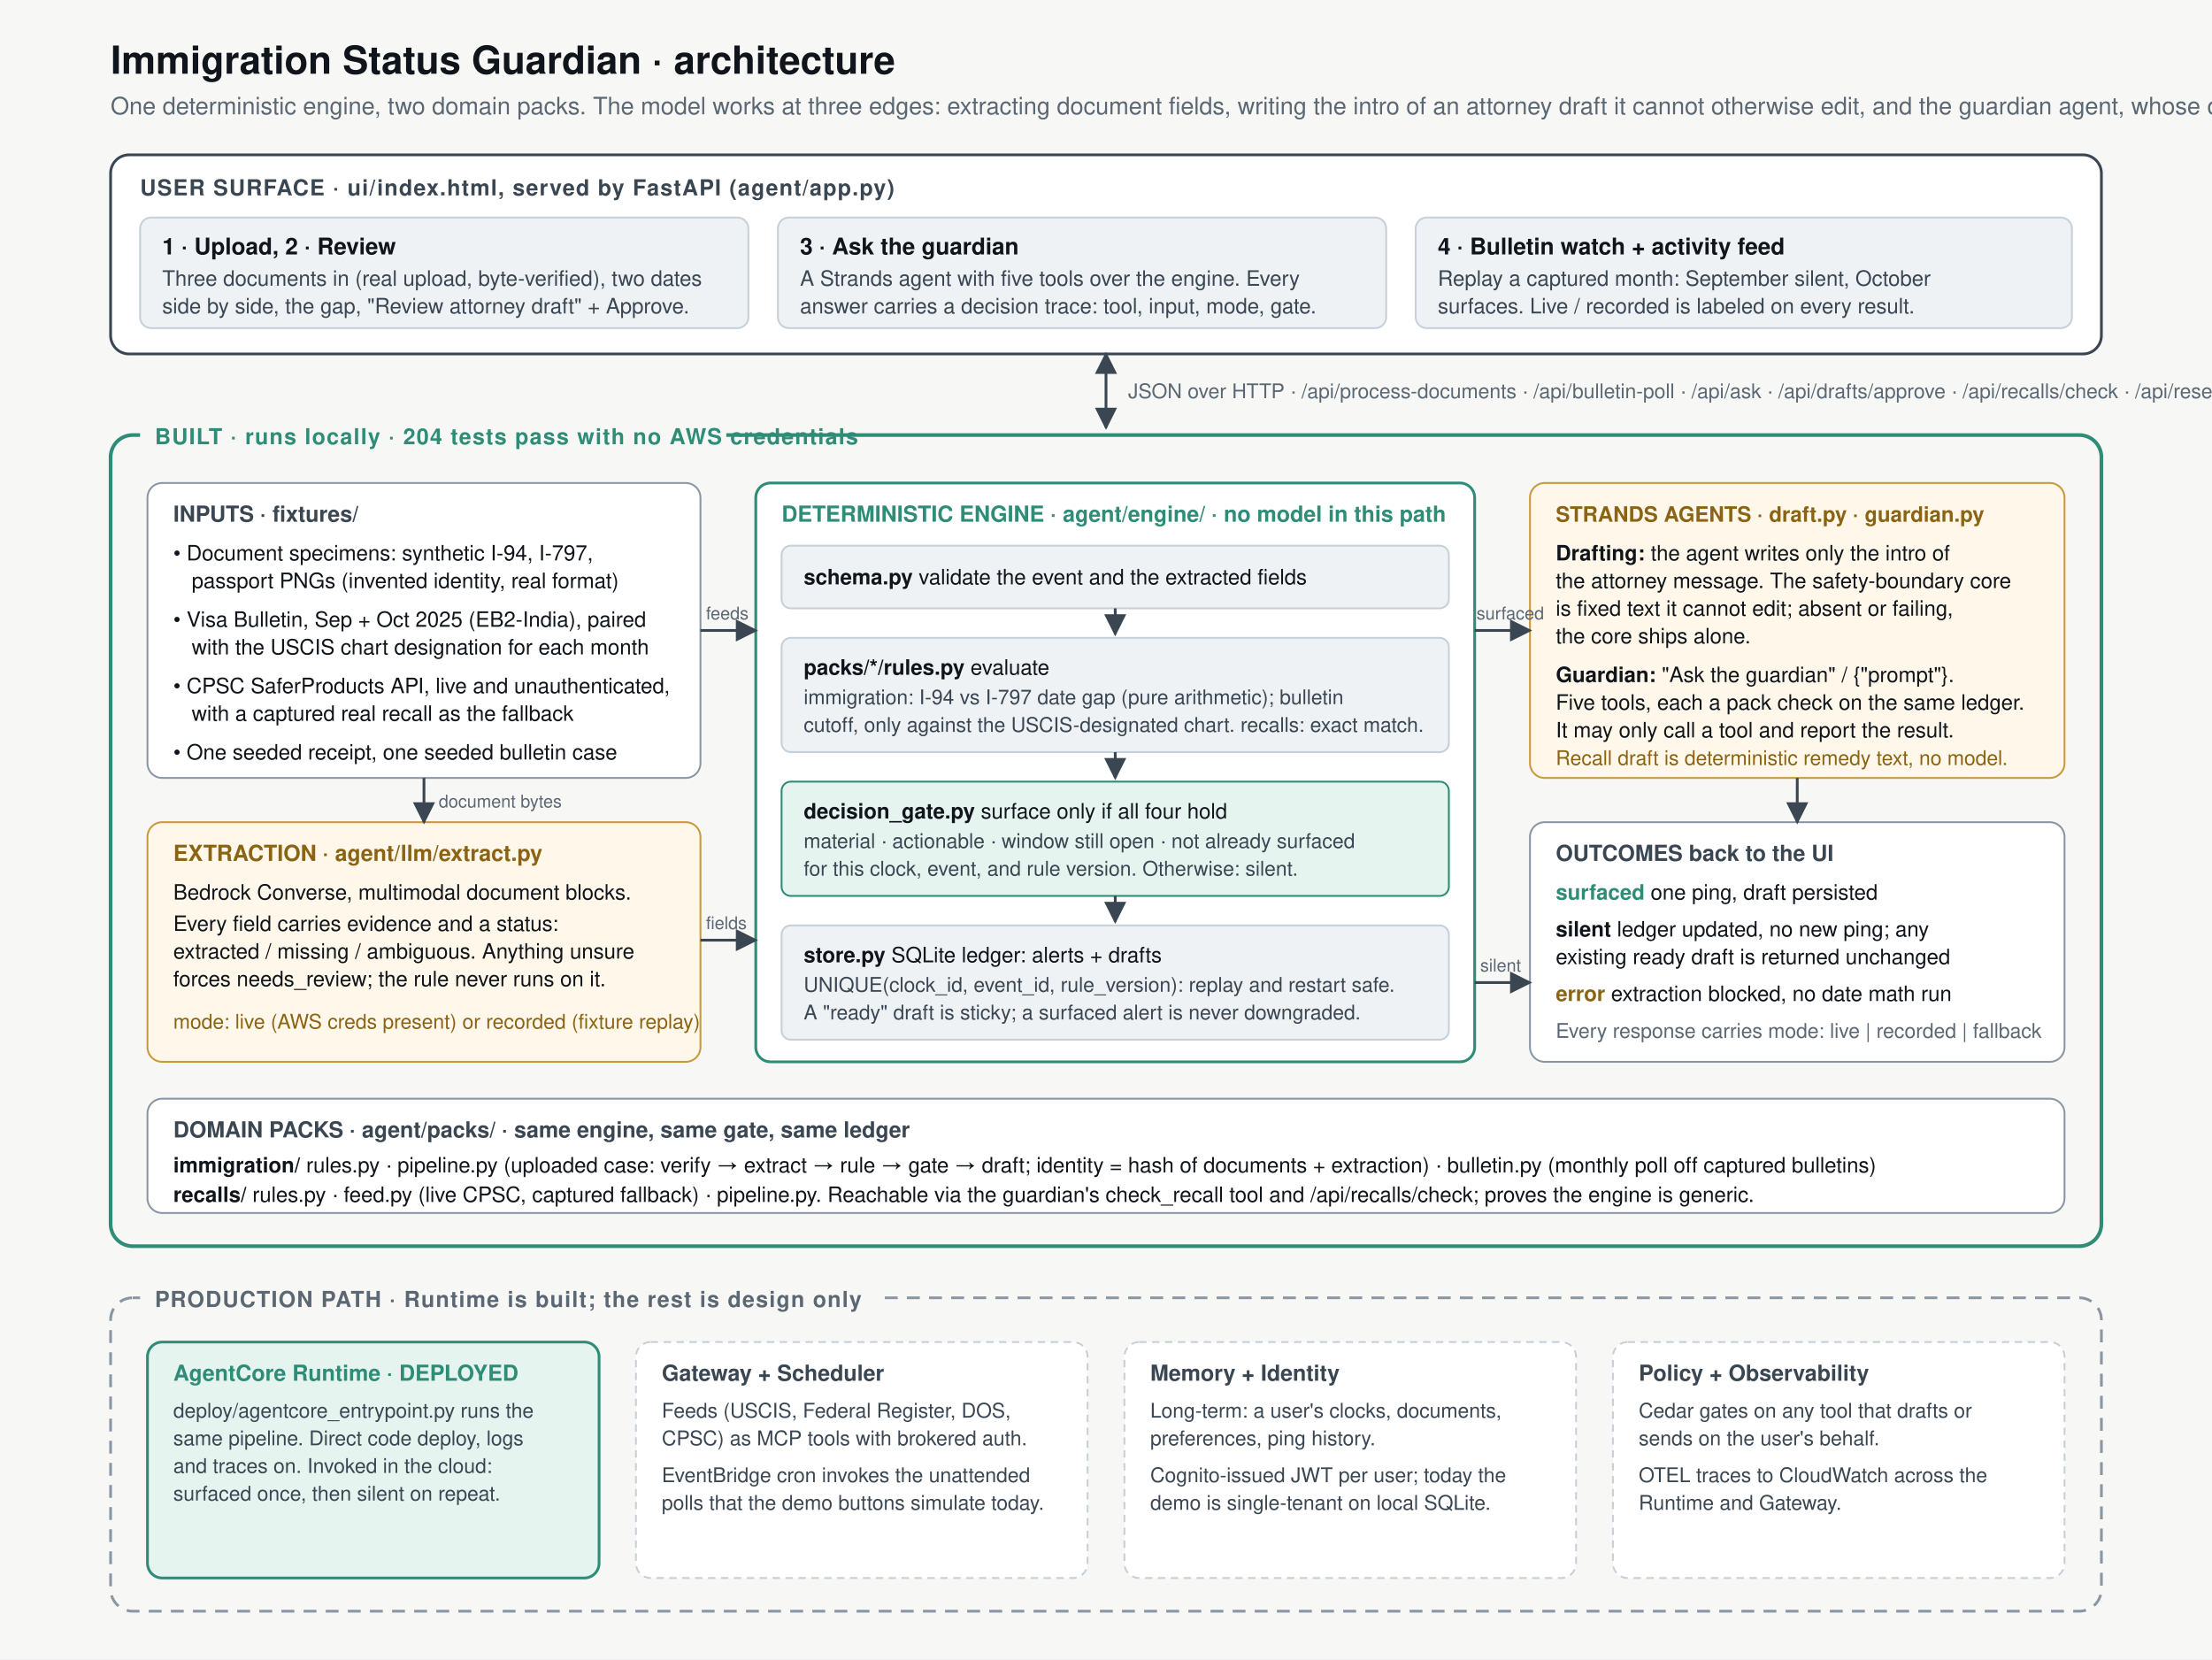
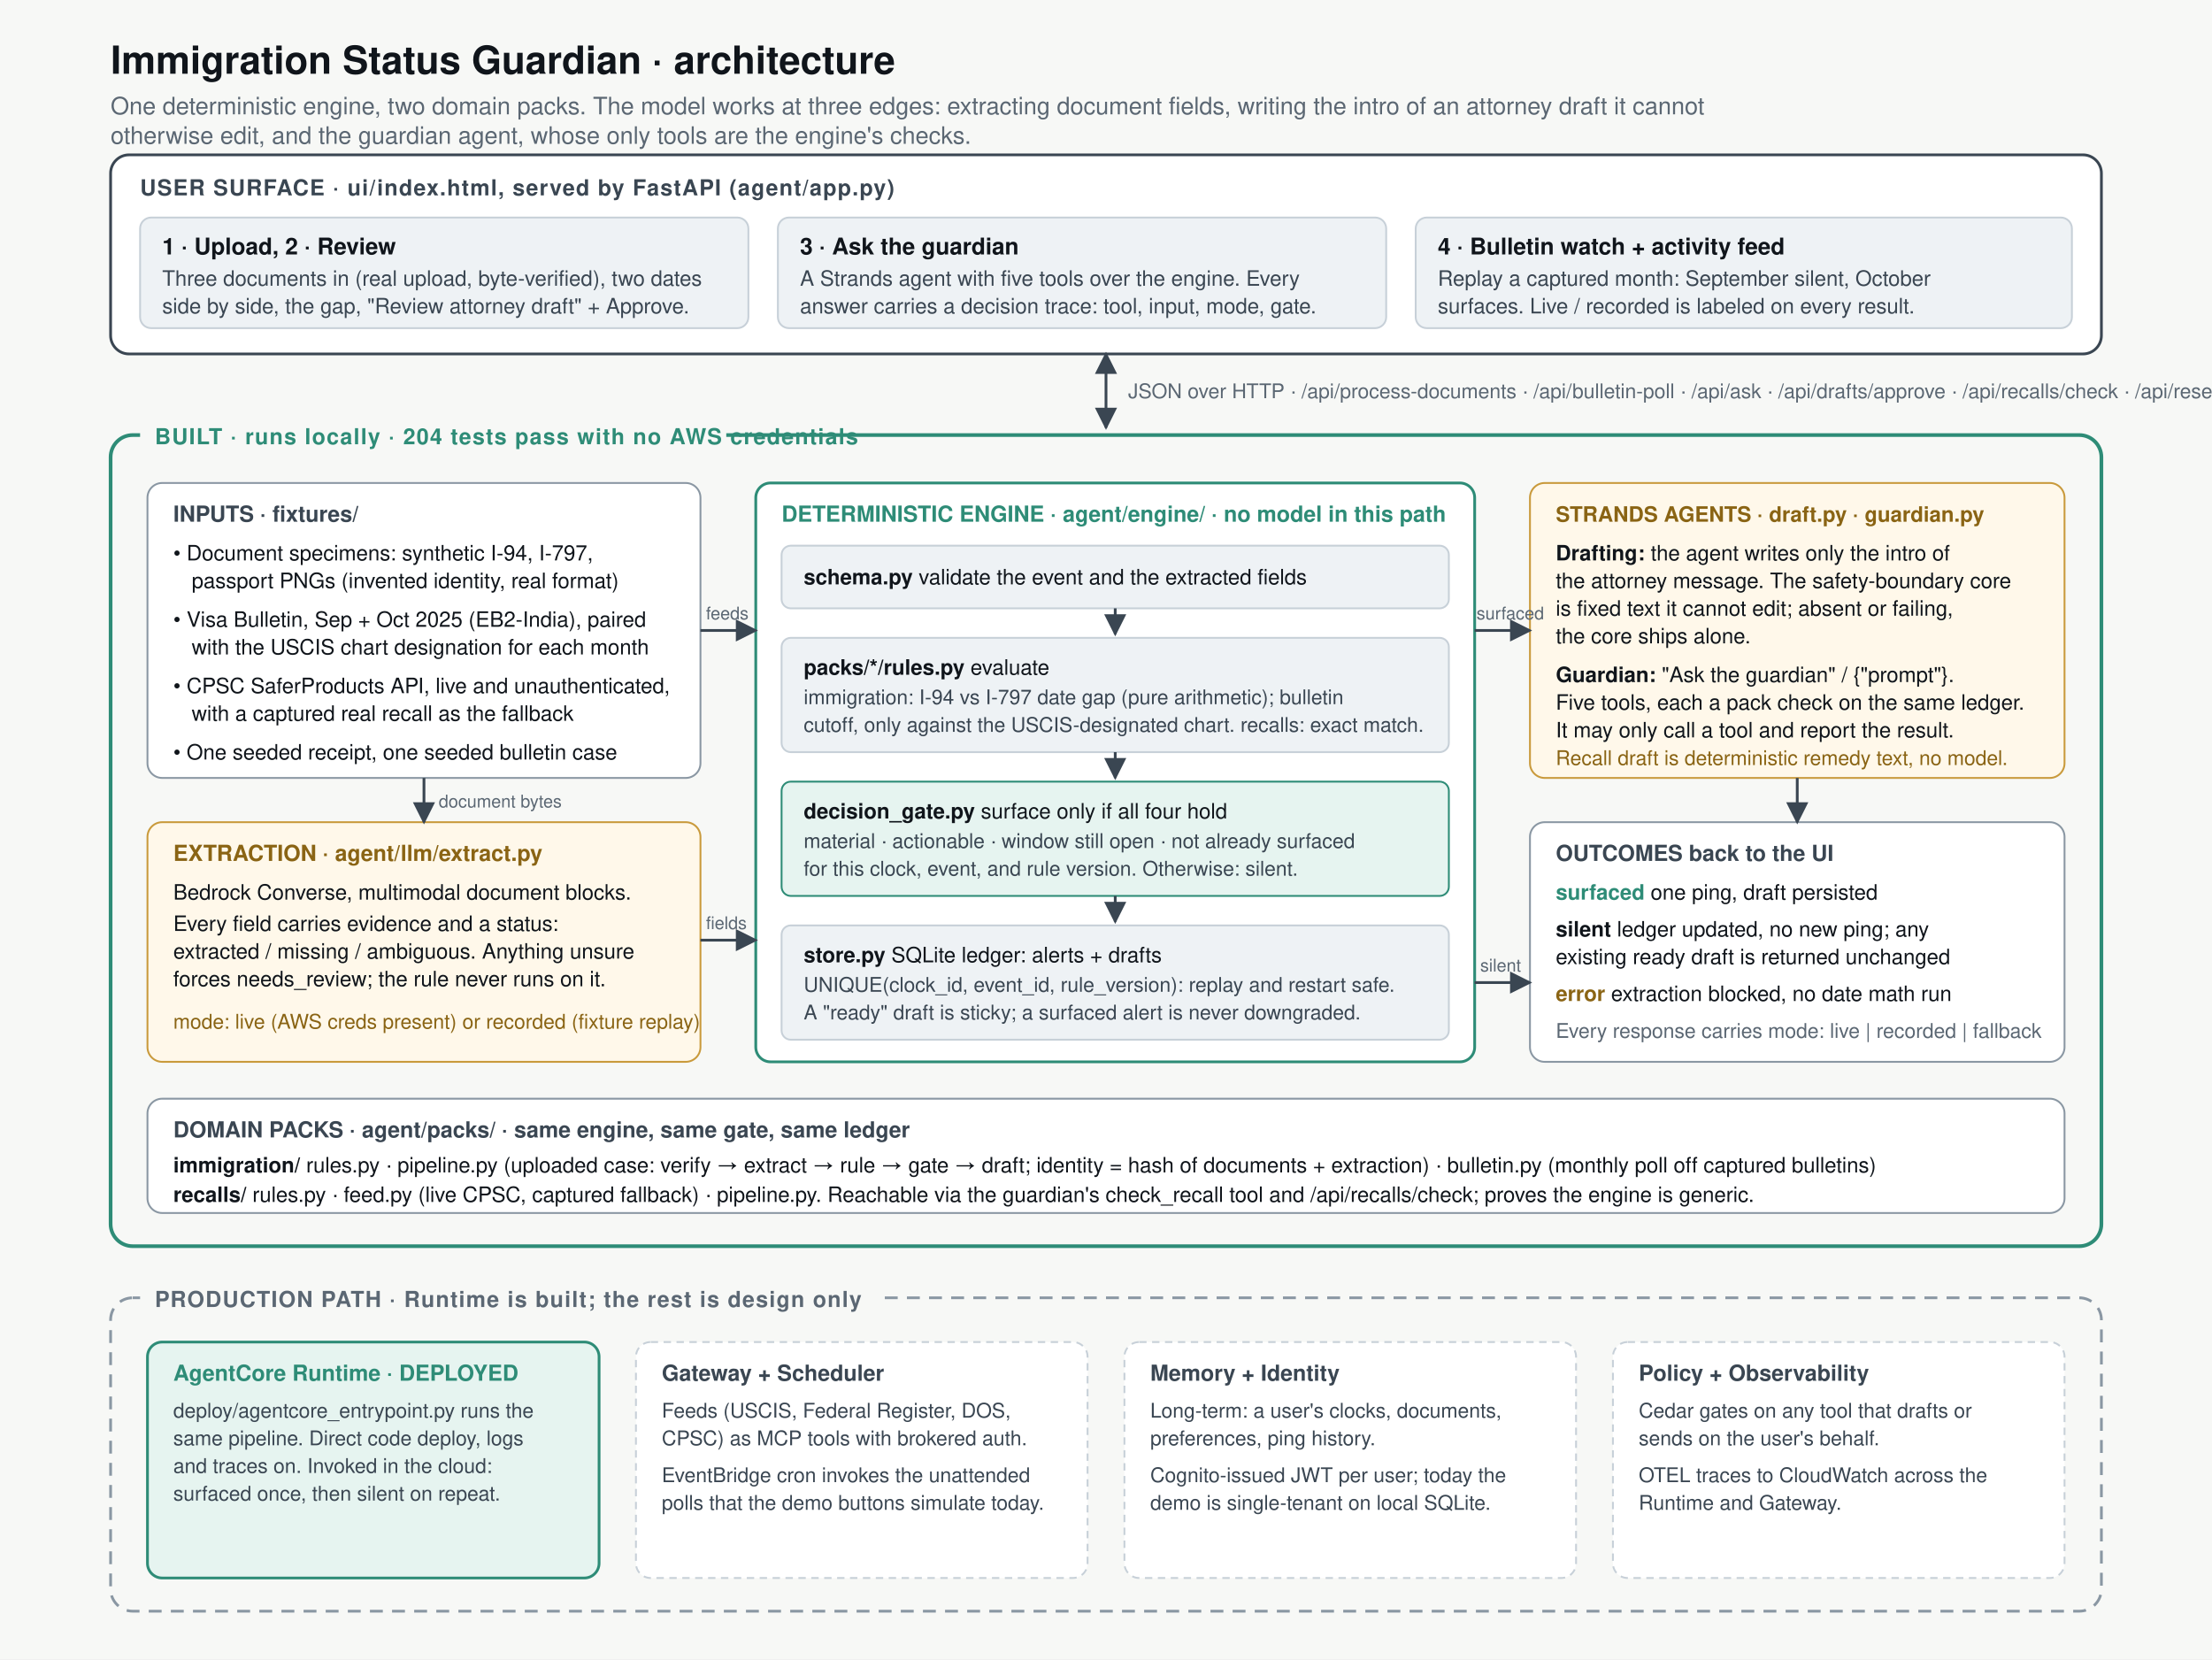
<svg xmlns="http://www.w3.org/2000/svg" viewBox="0 0 1200 900" width="1200" height="900" font-family="-apple-system, BlinkMacSystemFont, 'Segoe UI', Helvetica, Arial, sans-serif">
  <defs>
    <marker id="arrow" viewBox="0 0 10 10" refX="9" refY="5" markerWidth="8" markerHeight="8" orient="auto-start-reverse">
      <path d="M 0 0 L 10 5 L 0 10 z" fill="#3A4652" />
    </marker>
  </defs>
  <rect width="1200" height="900" fill="#F7F8F6" />
  <text x="60" y="40" font-size="21" font-weight="700" fill="#10151B">Immigration Status Guardian · architecture</text>
-   <text x="60" y="62" font-size="13" fill="#5B6773">One deterministic engine, two domain packs. The model works at three edges: extracting document fields, writing the intro of an attorney draft it cannot otherwise edit, and the guardian agent, whose only tools are the engine's checks.</text>
+   <text x="60" y="62" font-size="13" fill="#5B6773">
+     <tspan x="60" dy="0">One deterministic engine, two domain packs. The model works at three edges: extracting document fields, writing the intro of an attorney draft it cannot</tspan>
+     <tspan x="60" dy="16">otherwise edit, and the guardian agent, whose only tools are the engine's checks.</tspan>
+   </text>
  <rect x="60" y="84" width="1080" height="108" rx="10" fill="#FFFFFF" stroke="#3A4652" stroke-width="1.5" />
  <text x="76" y="106" font-size="12" font-weight="700" fill="#3A4652" letter-spacing="0.6">USER SURFACE · ui/index.html, served by FastAPI (agent/app.py)</text>
  <rect x="76" y="118" width="330" height="60" rx="6" fill="#EEF2F5" stroke="#C7D0D8" />
  <text x="88" y="138" font-size="12.5" font-weight="600" fill="#10151B">1 · Upload, 2 · Review</text>
  <text x="88" y="155" font-size="11.5" fill="#3A4652">Three documents in (real upload, byte-verified), two dates</text>
  <text x="88" y="170" font-size="11.5" fill="#3A4652">side by side, the gap, "Review attorney draft" + Approve.</text>
  <rect x="422" y="118" width="330" height="60" rx="6" fill="#EEF2F5" stroke="#C7D0D8" />
  <text x="434" y="138" font-size="12.5" font-weight="600" fill="#10151B">3 · Ask the guardian</text>
  <text x="434" y="155" font-size="11.5" fill="#3A4652">A Strands agent with five tools over the engine. Every</text>
  <text x="434" y="170" font-size="11.5" fill="#3A4652">answer carries a decision trace: tool, input, mode, gate.</text>
  <rect x="768" y="118" width="356" height="60" rx="6" fill="#EEF2F5" stroke="#C7D0D8" />
  <text x="780" y="138" font-size="12.5" font-weight="600" fill="#10151B">4 · Bulletin watch + activity feed</text>
  <text x="780" y="155" font-size="11.5" fill="#3A4652">Replay a captured month: September silent, October</text>
  <text x="780" y="170" font-size="11.5" fill="#3A4652">surfaces. Live / recorded is labeled on every result.</text>
  <line x1="600" y1="192" x2="600" y2="232" stroke="#3A4652" stroke-width="1.5" marker-end="url(#arrow)" marker-start="url(#arrow)" />
  <text x="612" y="216" font-size="11" fill="#5B6773">JSON over HTTP · /api/process-documents · /api/bulletin-poll · /api/ask · /api/drafts/approve · /api/recalls/check · /api/reset</text>
  <rect x="60" y="236" width="1080" height="440" rx="12" fill="none" stroke="#2E8C77" stroke-width="2" />
  <rect x="76" y="226" width="318" height="20" fill="#F7F8F6" />
  <text x="84" y="241" font-size="12" font-weight="700" fill="#2E8C77" letter-spacing="0.6">BUILT · runs locally · 204 tests pass with no AWS credentials</text>
  <rect x="80" y="262" width="300" height="160" rx="8" fill="#FFFFFF" stroke="#8A97A3" />
  <text x="94" y="283" font-size="12" font-weight="700" fill="#3A4652">INPUTS · fixtures/</text>
  <text x="94" y="304" font-size="11.5" fill="#10151B">• Document specimens: synthetic I-94, I-797,</text>
  <text x="104" y="319" font-size="11.5" fill="#10151B">passport PNGs (invented identity, real format)</text>
  <text x="94" y="340" font-size="11.5" fill="#10151B">• Visa Bulletin, Sep + Oct 2025 (EB2-India), paired</text>
  <text x="104" y="355" font-size="11.5" fill="#10151B">with the USCIS chart designation for each month</text>
  <text x="94" y="376" font-size="11.5" fill="#10151B">• CPSC SaferProducts API, live and unauthenticated,</text>
  <text x="104" y="391" font-size="11.5" fill="#10151B">with a captured real recall as the fallback</text>
  <text x="94" y="412" font-size="11.5" fill="#10151B">• One seeded receipt, one seeded bulletin case</text>
  <rect x="80" y="446" width="300" height="130" rx="8" fill="#FFF8EA" stroke="#C99A3C" />
  <text x="94" y="467" font-size="12" font-weight="700" fill="#8A6414">EXTRACTION · agent/llm/extract.py</text>
  <text x="94" y="488" font-size="11.5" fill="#10151B">Bedrock Converse, multimodal document blocks.</text>
  <text x="94" y="505" font-size="11.5" fill="#10151B">Every field carries evidence and a status:</text>
  <text x="94" y="520" font-size="11.5" fill="#10151B">extracted / missing / ambiguous. Anything unsure</text>
  <text x="94" y="535" font-size="11.5" fill="#10151B">forces needs_review; the rule never runs on it.</text>
  <text x="94" y="558" font-size="11" fill="#8A6414">mode: live (AWS creds present) or recorded (fixture replay)</text>
  <rect x="410" y="262" width="390" height="314" rx="8" fill="#FFFFFF" stroke="#2E8C77" stroke-width="1.5" />
  <text x="424" y="283" font-size="12" font-weight="700" fill="#2E8C77">DETERMINISTIC ENGINE · agent/engine/ · no model in this path</text>
  <rect x="424" y="296" width="362" height="34" rx="5" fill="#EEF2F5" stroke="#C7D0D8" />
  <text x="436" y="317" font-size="11.5" fill="#10151B">
    <tspan font-weight="600">schema.py</tspan>  validate the event and the extracted fields</text>
  <line x1="605" y1="330" x2="605" y2="344" stroke="#3A4652" stroke-width="1.5" marker-end="url(#arrow)" />
  <rect x="424" y="346" width="362" height="62" rx="5" fill="#EEF2F5" stroke="#C7D0D8" />
  <text x="436" y="366" font-size="11.5" fill="#10151B">
    <tspan font-weight="600">packs/*/rules.py</tspan>  evaluate</text>
  <text x="436" y="382" font-size="11" fill="#3A4652">immigration: I-94 vs I-797 date gap (pure arithmetic); bulletin</text>
  <text x="436" y="397" font-size="11" fill="#3A4652">cutoff, only against the USCIS-designated chart. recalls: exact match.</text>
  <line x1="605" y1="408" x2="605" y2="422" stroke="#3A4652" stroke-width="1.5" marker-end="url(#arrow)" />
  <rect x="424" y="424" width="362" height="62" rx="5" fill="#E6F4F0" stroke="#2E8C77" />
  <text x="436" y="444" font-size="11.5" fill="#10151B">
    <tspan font-weight="600">decision_gate.py</tspan>  surface only if all four hold</text>
  <text x="436" y="460" font-size="11" fill="#3A4652">material · actionable · window still open · not already surfaced</text>
  <text x="436" y="475" font-size="11" fill="#3A4652">for this clock, event, and rule version. Otherwise: silent.</text>
  <line x1="605" y1="486" x2="605" y2="500" stroke="#3A4652" stroke-width="1.5" marker-end="url(#arrow)" />
  <rect x="424" y="502" width="362" height="62" rx="5" fill="#EEF2F5" stroke="#C7D0D8" />
  <text x="436" y="522" font-size="11.5" fill="#10151B">
    <tspan font-weight="600">store.py</tspan>  SQLite ledger: alerts + drafts</text>
  <text x="436" y="538" font-size="11" fill="#3A4652">UNIQUE(clock_id, event_id, rule_version): replay and restart safe.</text>
  <text x="436" y="553" font-size="11" fill="#3A4652">A "ready" draft is sticky; a surfaced alert is never downgraded.</text>
  <rect x="830" y="262" width="290" height="160" rx="8" fill="#FFF8EA" stroke="#C99A3C" />
  <text x="844" y="283" font-size="11.5" font-weight="700" fill="#8A6414">STRANDS AGENTS · draft.py · guardian.py</text>
  <text x="844" y="304" font-size="11.5" fill="#10151B">
    <tspan font-weight="600">Drafting:</tspan> the agent writes only the intro of</text>
  <text x="844" y="319" font-size="11.5" fill="#10151B">the attorney message. The safety-boundary core</text>
  <text x="844" y="334" font-size="11.5" fill="#10151B">is fixed text it cannot edit; absent or failing,</text>
  <text x="844" y="349" font-size="11.5" fill="#10151B">the core ships alone.</text>
  <text x="844" y="370" font-size="11.5" fill="#10151B">
    <tspan font-weight="600">Guardian:</tspan> "Ask the guardian" / {"prompt"}.</text>
  <text x="844" y="385" font-size="11.5" fill="#10151B">Five tools, each a pack check on the same ledger.</text>
  <text x="844" y="400" font-size="11.5" fill="#10151B">It may only call a tool and report the result.</text>
  <text x="844" y="415" font-size="11" fill="#8A6414">Recall draft is deterministic remedy text, no model.</text>
  <rect x="830" y="446" width="290" height="130" rx="8" fill="#FFFFFF" stroke="#8A97A3" />
  <text x="844" y="467" font-size="12" font-weight="700" fill="#3A4652">OUTCOMES back to the UI</text>
  <text x="844" y="488" font-size="11.5" fill="#10151B">
    <tspan font-weight="600" fill="#2E8C77">surfaced</tspan>  one ping, draft persisted</text>
  <text x="844" y="508" font-size="11.5" fill="#10151B">
    <tspan font-weight="600">silent</tspan>  ledger updated, no new ping; any</text>
  <text x="844" y="523" font-size="11.5" fill="#10151B">existing ready draft is returned unchanged</text>
  <text x="844" y="543" font-size="11.5" fill="#10151B">
    <tspan font-weight="600" fill="#8A6414">error</tspan>  extraction blocked, no date math run</text>
  <text x="844" y="563" font-size="11" fill="#5B6773">Every response carries mode: live | recorded | fallback</text>
  <line x1="380" y1="342" x2="410" y2="342" stroke="#3A4652" stroke-width="1.5" marker-end="url(#arrow)" />
  <text x="383" y="336" font-size="9.5" fill="#5B6773">feeds</text>
  <line x1="230" y1="422" x2="230" y2="446" stroke="#3A4652" stroke-width="1.5" marker-end="url(#arrow)" />
  <text x="238" y="438" font-size="9.5" fill="#5B6773">document bytes</text>
  <line x1="380" y1="510" x2="410" y2="510" stroke="#3A4652" stroke-width="1.5" marker-end="url(#arrow)" />
  <text x="383" y="504" font-size="9.5" fill="#5B6773">fields</text>
  <line x1="800" y1="342" x2="830" y2="342" stroke="#3A4652" stroke-width="1.5" marker-end="url(#arrow)" />
  <text x="801" y="336" font-size="9.5" fill="#5B6773">surfaced</text>
  <line x1="975" y1="422" x2="975" y2="446" stroke="#3A4652" stroke-width="1.5" marker-end="url(#arrow)" />
  <line x1="800" y1="533" x2="830" y2="533" stroke="#3A4652" stroke-width="1.5" marker-end="url(#arrow)" />
  <text x="803" y="527" font-size="9.5" fill="#5B6773">silent</text>
  <rect x="80" y="596" width="1040" height="62" rx="8" fill="#FFFFFF" stroke="#8A97A3" />
  <text x="94" y="617" font-size="12" font-weight="700" fill="#3A4652">DOMAIN PACKS · agent/packs/ · same engine, same gate, same ledger</text>
  <text x="94" y="636" font-size="11.5" fill="#10151B">
    <tspan font-weight="600">immigration/</tspan>  rules.py · pipeline.py (uploaded case: verify → extract → rule → gate → draft; identity = hash of documents + extraction) · bulletin.py (monthly poll off captured bulletins)</text>
  <text x="94" y="652" font-size="11.5" fill="#10151B">
    <tspan font-weight="600">recalls/</tspan>  rules.py · feed.py (live CPSC, captured fallback) · pipeline.py. Reachable via the guardian's check_recall tool and /api/recalls/check; proves the engine is generic.</text>
  <rect x="60" y="704" width="1080" height="170" rx="12" fill="none" stroke="#8A97A3" stroke-width="1.5" stroke-dasharray="7 5" />
  <rect x="76" y="694" width="400" height="20" fill="#F7F8F6" />
  <text x="84" y="709" font-size="12" font-weight="700" fill="#5B6773" letter-spacing="0.6">PRODUCTION PATH · Runtime is built; the rest is design only</text>
  <rect x="80" y="728" width="245" height="128" rx="8" fill="#E6F4F0" stroke="#2E8C77" stroke-width="1.5" />
  <text x="94" y="749" font-size="12" font-weight="700" fill="#2E8C77">AgentCore Runtime · DEPLOYED</text>
  <text x="94" y="769" font-size="11" fill="#3A4652">deploy/agentcore_entrypoint.py runs the</text>
  <text x="94" y="784" font-size="11" fill="#3A4652">same pipeline. Direct code deploy, logs</text>
  <text x="94" y="799" font-size="11" fill="#3A4652">and traces on. Invoked in the cloud:</text>
  <text x="94" y="814" font-size="11" fill="#3A4652">surfaced once, then silent on repeat.</text>
  <rect x="345" y="728" width="245" height="128" rx="8" fill="#FFFFFF" stroke="#C7D0D8" stroke-dasharray="4 3" />
  <text x="359" y="749" font-size="12" font-weight="700" fill="#3A4652">Gateway + Scheduler</text>
  <text x="359" y="769" font-size="11" fill="#3A4652">Feeds (USCIS, Federal Register, DOS,</text>
  <text x="359" y="784" font-size="11" fill="#3A4652">CPSC) as MCP tools with brokered auth.</text>
  <text x="359" y="804" font-size="11" fill="#3A4652">EventBridge cron invokes the unattended</text>
  <text x="359" y="819" font-size="11" fill="#3A4652">polls that the demo buttons simulate today.</text>
  <rect x="610" y="728" width="245" height="128" rx="8" fill="#FFFFFF" stroke="#C7D0D8" stroke-dasharray="4 3" />
  <text x="624" y="749" font-size="12" font-weight="700" fill="#3A4652">Memory + Identity</text>
  <text x="624" y="769" font-size="11" fill="#3A4652">Long-term: a user's clocks, documents,</text>
  <text x="624" y="784" font-size="11" fill="#3A4652">preferences, ping history.</text>
  <text x="624" y="804" font-size="11" fill="#3A4652">Cognito-issued JWT per user; today the</text>
  <text x="624" y="819" font-size="11" fill="#3A4652">demo is single-tenant on local SQLite.</text>
  <rect x="875" y="728" width="245" height="128" rx="8" fill="#FFFFFF" stroke="#C7D0D8" stroke-dasharray="4 3" />
  <text x="889" y="749" font-size="12" font-weight="700" fill="#3A4652">Policy + Observability</text>
  <text x="889" y="769" font-size="11" fill="#3A4652">Cedar gates on any tool that drafts or</text>
  <text x="889" y="784" font-size="11" fill="#3A4652">sends on the user's behalf.</text>
  <text x="889" y="804" font-size="11" fill="#3A4652">OTEL traces to CloudWatch across the</text>
  <text x="889" y="819" font-size="11" fill="#3A4652">Runtime and Gateway.</text>
</svg>
